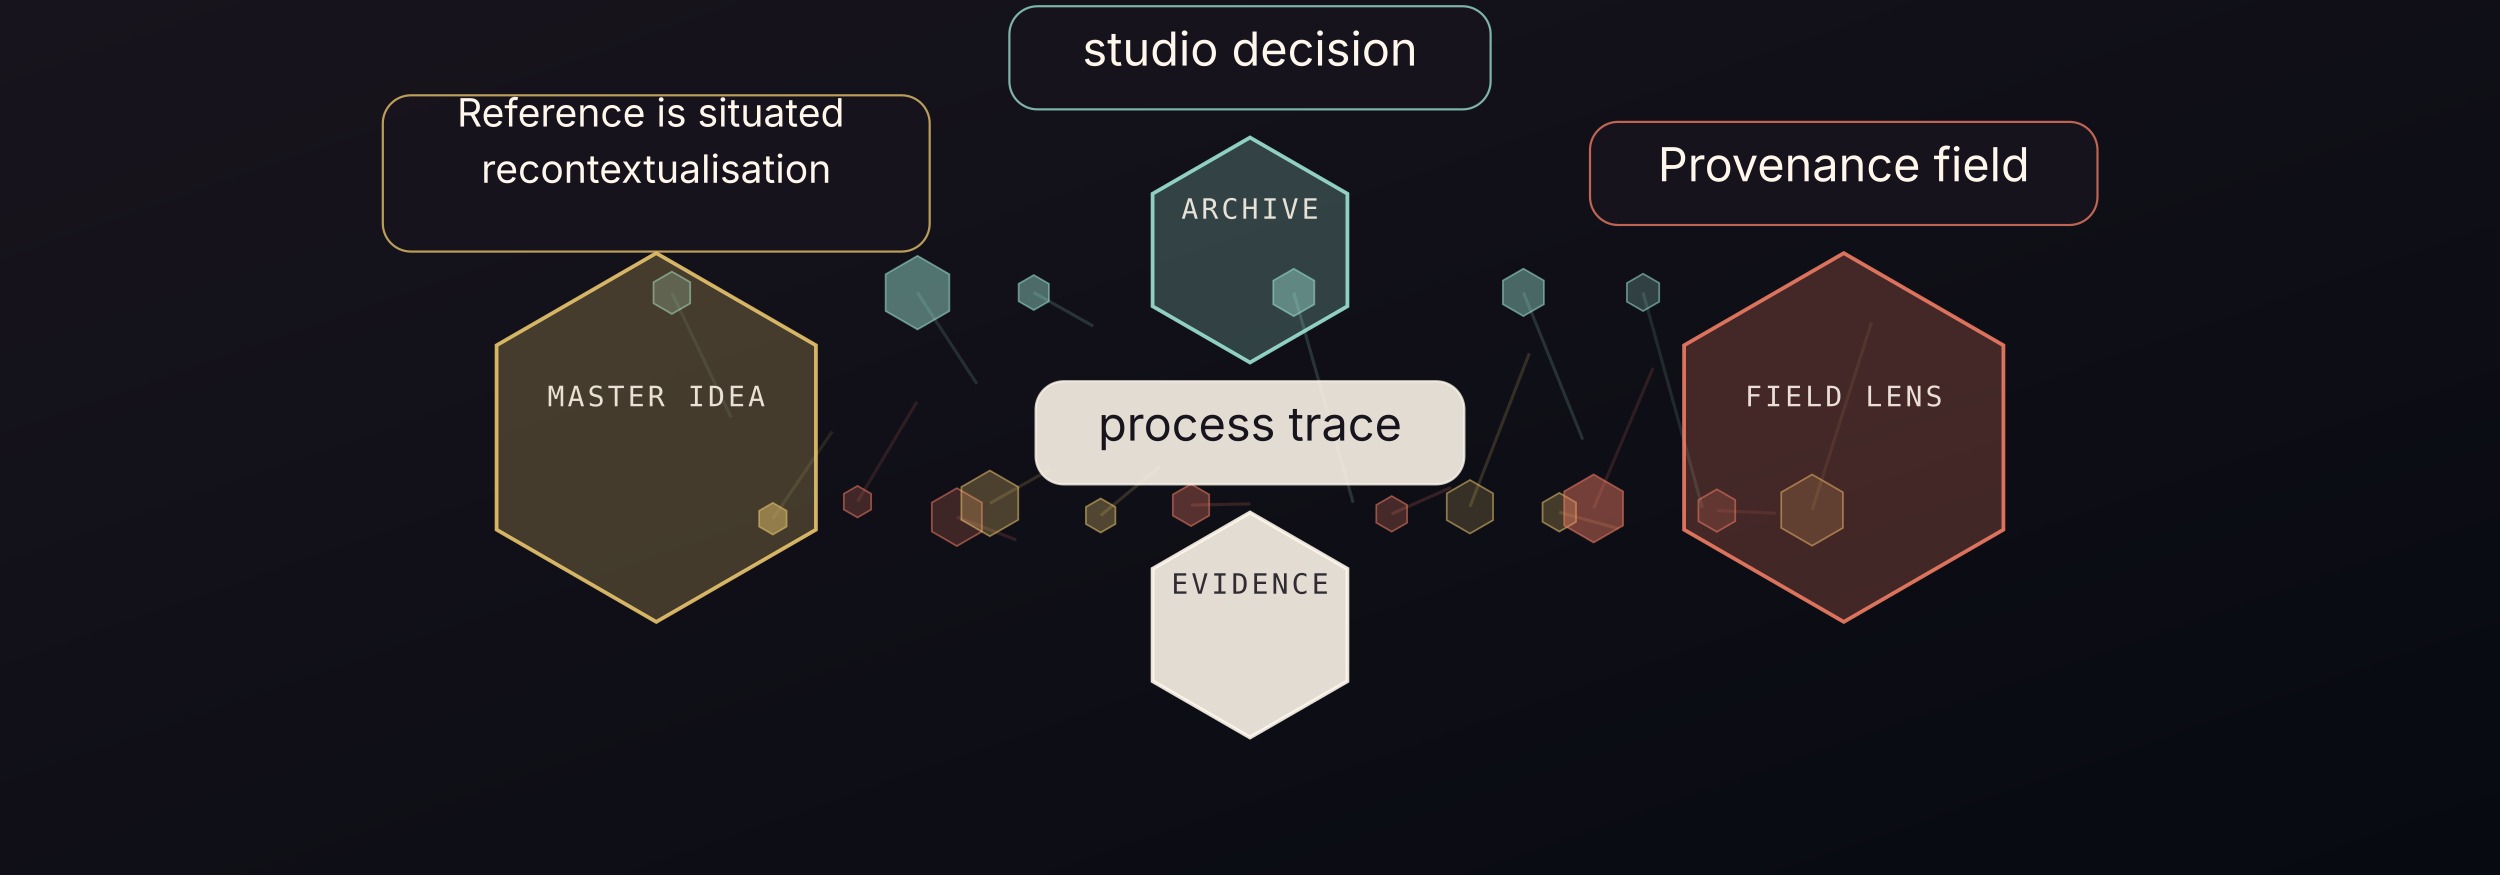
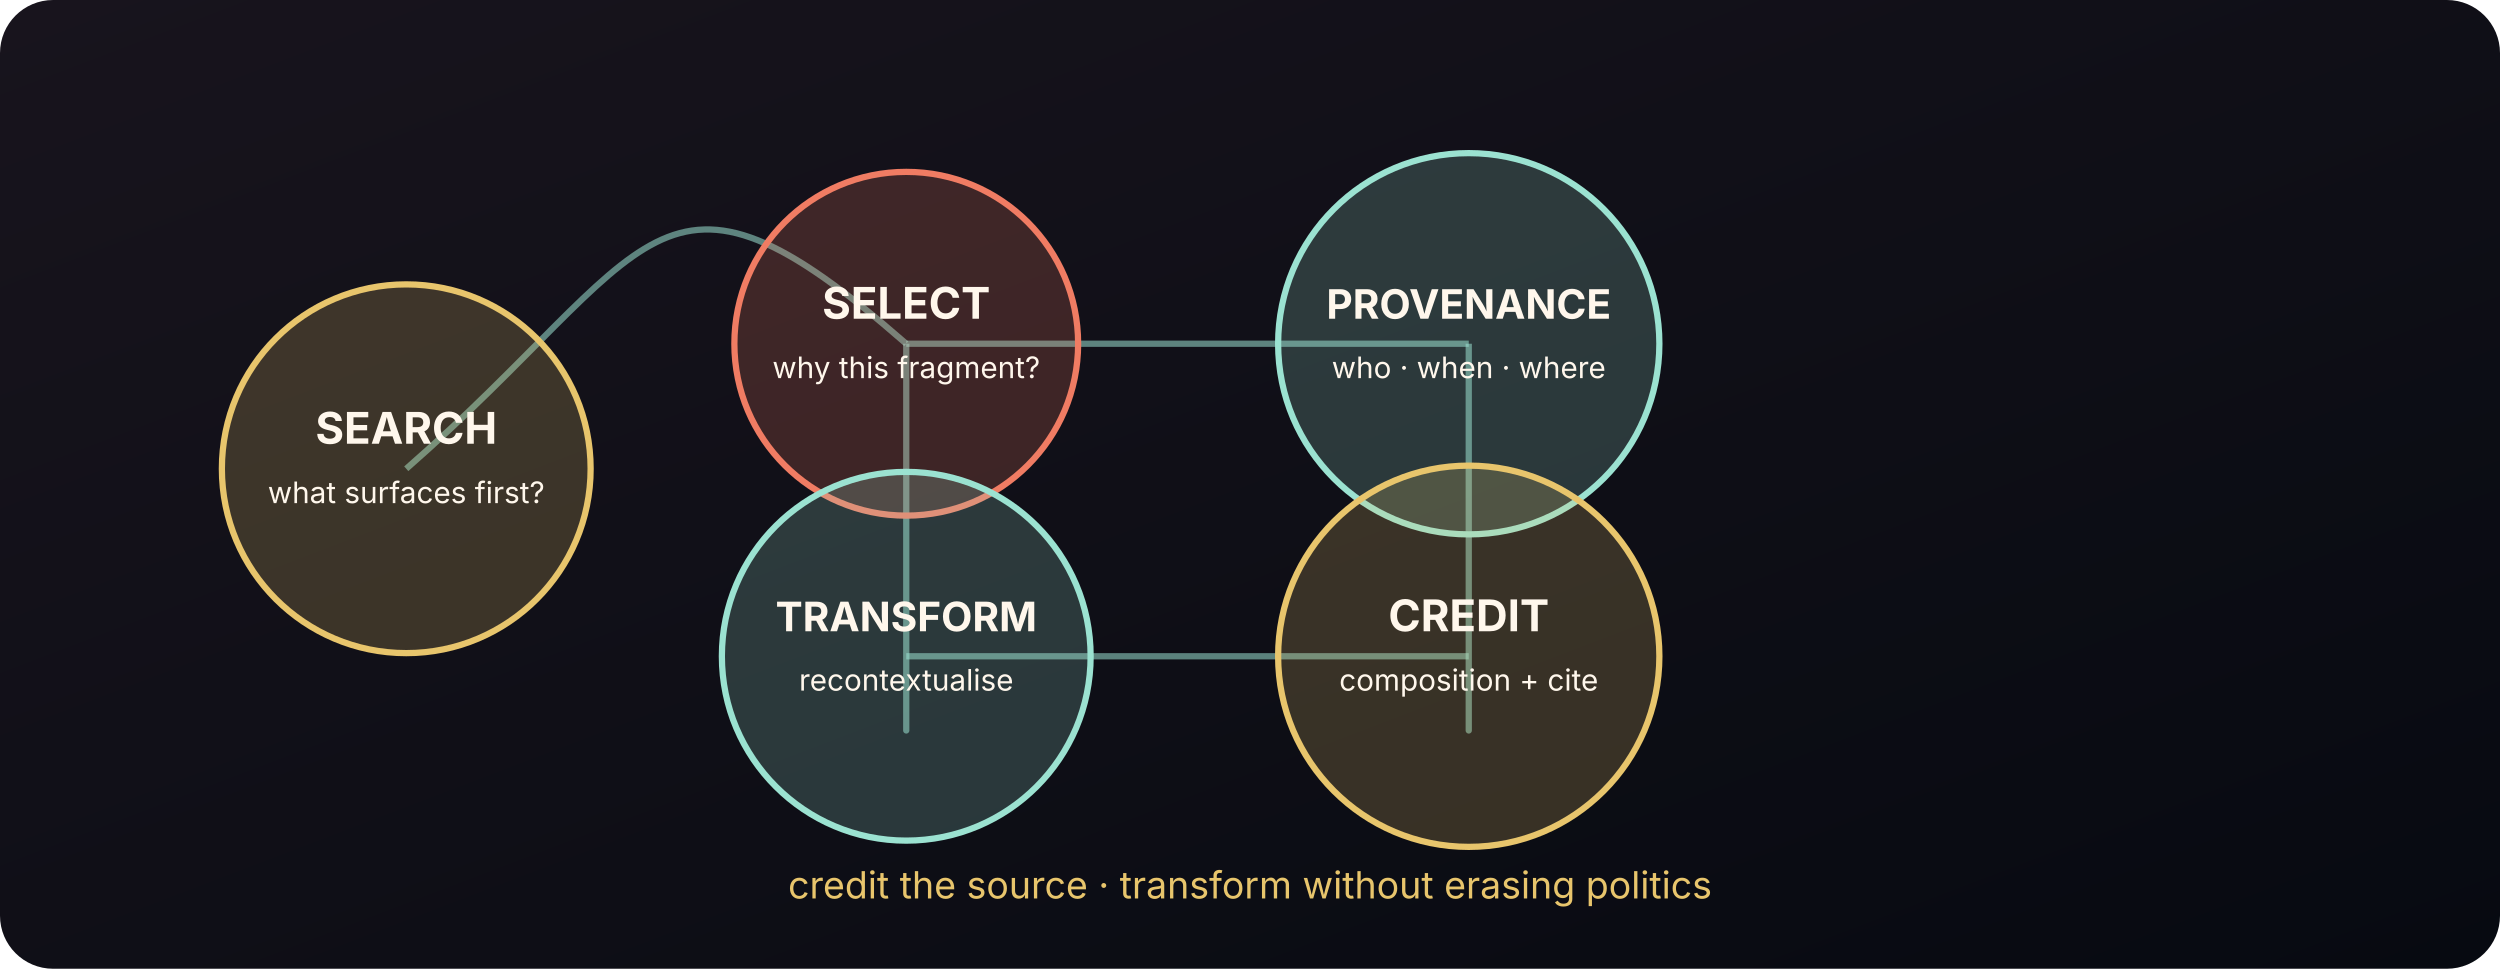
- <svg xmlns="http://www.w3.org/2000/svg" viewBox="0 0 1600 560" role="img" aria-labelledby="title-i-7-referencias-moda-semantic desc-i-7-referencias-moda-semantic">
+ <svg xmlns="http://www.w3.org/2000/svg" viewBox="0 0 1600 620" role="img" aria-labelledby="title-i-7-referencias-moda-semantic desc-i-7-referencias-moda-semantic">
  <defs>
    <linearGradient id="semantic-ground-i-7-referencias-moda" x1="0" y1="0" x2="1" y2="1">
      <stop offset="0" stop-color="#18141D" />
      <stop offset="1" stop-color="#070A11" />
    </linearGradient>
  </defs>
-   <rect width="1600" height="560" fill="url(#semantic-ground-i-7-referencias-moda)" />
-   <g aria-hidden="true">
-     <line x1="430.00" y1="187.38" x2="468.00" y2="267.27" stroke="#9BE2D1" stroke-opacity="0.100" stroke-width="2" />
-     <line x1="494.63" y1="331.95" x2="532.63" y2="276.11" stroke="#E8C56C" stroke-opacity="0.118" stroke-width="2" />
-     <line x1="548.79" y1="321.06" x2="586.79" y2="257.16" stroke="#F07C63" stroke-opacity="0.133" stroke-width="2" />
-     <line x1="587.19" y1="187.29" x2="625.19" y2="245.66" stroke="#9BE2D1" stroke-opacity="0.147" stroke-width="2" />
-     <line x1="612.39" y1="330.93" x2="650.39" y2="345.54" stroke="#F07C63" stroke-opacity="0.158" stroke-width="2" />
-     <line x1="633.49" y1="322.16" x2="671.49" y2="300.68" stroke="#E8C56C" stroke-opacity="0.166" stroke-width="2" />
-     <line x1="661.61" y1="187.23" x2="699.61" y2="208.70" stroke="#9BE2D1" stroke-opacity="0.173" stroke-width="2" />
-     <line x1="704.41" y1="329.91" x2="742.41" y2="298.50" stroke="#E8C56C" stroke-opacity="0.178" stroke-width="2" />
-     <line x1="762.25" y1="323.25" x2="800.25" y2="322.49" stroke="#F07C63" stroke-opacity="0.180" stroke-width="2" />
-     <line x1="828.02" y1="187.18" x2="866.02" y2="321.74" stroke="#9BE2D1" stroke-opacity="0.180" stroke-width="2" />
-     <line x1="890.69" y1="328.87" x2="928.69" y2="311.95" stroke="#F07C63" stroke-opacity="0.178" stroke-width="2" />
-     <line x1="940.75" y1="324.33" x2="978.75" y2="226.15" stroke="#E8C56C" stroke-opacity="0.173" stroke-width="2" />
-     <line x1="974.97" y1="187.14" x2="1012.97" y2="281.30" stroke="#9BE2D1" stroke-opacity="0.166" stroke-width="2" />
-     <line x1="997.95" y1="327.82" x2="1035.95" y2="338.37" stroke="#E8C56C" stroke-opacity="0.158" stroke-width="2" />
-     <line x1="1019.91" y1="325.40" x2="1057.91" y2="235.62" stroke="#F07C63" stroke-opacity="0.147" stroke-width="2" />
-     <line x1="1051.55" y1="187.12" x2="1089.55" y2="324.96" stroke="#9BE2D1" stroke-opacity="0.133" stroke-width="2" />
-     <line x1="1098.77" y1="326.77" x2="1136.77" y2="328.47" stroke="#F07C63" stroke-opacity="0.118" stroke-width="2" />
-     <line x1="1159.74" y1="326.46" x2="1197.74" y2="206.33" stroke="#E8C56C" stroke-opacity="0.100" stroke-width="2" />
+   <rect width="1600" height="620" rx="34" fill="url(#semantic-ground-i-7-referencias-moda)" />
+   <g fill="none">
+     <path d="M260 300 C420 160 420 80 580 220" fill="none" stroke="#9BE2D1" stroke-width="4" stroke-opacity=".55" />
+     <path d="M580 220 C760 220 760 220 940 220" fill="none" stroke="#9BE2D1" stroke-width="4" stroke-opacity=".55" />
+     <path d="M580 220 C580 360 580 560 580 420" fill="none" stroke="#9BE2D1" stroke-width="4" stroke-opacity=".55" />
+     <path d="M580 420 C760 420 760 420 940 420" fill="none" stroke="#9BE2D1" stroke-width="4" stroke-opacity=".55" />
+     <path d="M940 220 C940 360 940 560 940 420" fill="none" stroke="#9BE2D1" stroke-width="4" stroke-opacity=".55" />
  </g>
-   <g aria-hidden="true">
-     <polygon points="441.74,194.16 430.00,200.94 418.26,194.16 418.26,180.60 430.00,173.82 441.74,180.60" fill="#9BE2D1" fill-opacity="0.249" stroke="#9BE2D1" stroke-opacity="0.55" stroke-width="1.1" />
-     <polygon points="503.44,337.04 494.63,342.13 485.82,337.04 485.82,326.87 494.63,321.78 503.44,326.87" fill="#E8C56C" fill-opacity="0.477" stroke="#E8C56C" stroke-opacity="0.55" stroke-width="1.1" />
-     <polygon points="557.54,326.12 548.79,331.18 540.03,326.12 540.03,316.01 548.79,310.95 557.54,316.01" fill="#F07C63" fill-opacity="0.224" stroke="#F07C63" stroke-opacity="0.55" stroke-width="1.1" />
-     <polygon points="607.60,199.08 587.19,210.86 566.78,199.08 566.78,175.51 587.19,163.73 607.60,175.51" fill="#9BE2D1" fill-opacity="0.474" stroke="#9BE2D1" stroke-opacity="0.55" stroke-width="1.1" />
-     <polygon points="628.44,340.20 612.39,349.46 596.35,340.20 596.35,321.67 612.39,312.41 628.44,321.67" fill="#F07C63" fill-opacity="0.211" stroke="#F07C63" stroke-opacity="0.55" stroke-width="1.1" />
-     <polygon points="651.69,332.67 633.49,343.18 615.28,332.67 615.28,311.65 633.49,301.14 651.69,311.65" fill="#E8C56C" fill-opacity="0.277" stroke="#E8C56C" stroke-opacity="0.55" stroke-width="1.1" />
-     <polygon points="671.32,192.83 661.61,198.44 651.90,192.83 651.90,181.62 661.61,176.02 671.32,181.62" fill="#9BE2D1" fill-opacity="0.432" stroke="#9BE2D1" stroke-opacity="0.55" stroke-width="1.1" />
-     <polygon points="713.86,335.37 704.41,340.83 694.95,335.37 694.95,324.45 704.41,318.99 713.86,324.45" fill="#E8C56C" fill-opacity="0.307" stroke="#E8C56C" stroke-opacity="0.55" stroke-width="1.1" />
-     <polygon points="773.91,329.98 762.25,336.71 750.58,329.98 750.58,316.51 762.25,309.78 773.91,316.51" fill="#F07C63" fill-opacity="0.318" stroke="#F07C63" stroke-opacity="0.55" stroke-width="1.1" />
-     <polygon points="841.17,194.77 828.02,202.36 814.88,194.77 814.88,179.59 828.02,172.00 841.17,179.59" fill="#9BE2D1" fill-opacity="0.435" stroke="#9BE2D1" stroke-opacity="0.55" stroke-width="1.1" />
-     <polygon points="900.56,334.57 890.69,340.27 880.82,334.57 880.82,323.17 890.69,317.47 900.56,323.17" fill="#F07C63" fill-opacity="0.253" stroke="#F07C63" stroke-opacity="0.55" stroke-width="1.1" />
-     <polygon points="955.58,332.89 940.75,341.45 925.92,332.89 925.92,315.77 940.75,307.20 955.58,315.77" fill="#E8C56C" fill-opacity="0.189" stroke="#E8C56C" stroke-opacity="0.55" stroke-width="1.1" />
-     <polygon points="988.12,194.73 974.97,202.32 961.82,194.73 961.82,179.55 974.97,171.96 988.12,179.55" fill="#9BE2D1" fill-opacity="0.415" stroke="#9BE2D1" stroke-opacity="0.55" stroke-width="1.1" />
-     <polygon points="1008.68,334.01 997.95,340.20 987.23,334.01 987.23,321.63 997.95,315.44 1008.68,321.63" fill="#E8C56C" fill-opacity="0.250" stroke="#E8C56C" stroke-opacity="0.55" stroke-width="1.1" />
-     <polygon points="1038.79,336.30 1019.91,347.20 1001.03,336.30 1001.03,314.50 1019.91,303.60 1038.79,314.50" fill="#F07C63" fill-opacity="0.447" stroke="#F07C63" stroke-opacity="0.55" stroke-width="1.1" />
-     <polygon points="1061.90,193.10 1051.55,199.07 1041.20,193.10 1041.20,181.15 1051.55,175.17 1061.90,181.15" fill="#9BE2D1" fill-opacity="0.242" stroke="#9BE2D1" stroke-opacity="0.55" stroke-width="1.1" />
-     <polygon points="1110.56,333.57 1098.77,340.38 1086.98,333.57 1086.98,319.97 1098.77,313.16 1110.56,319.97" fill="#F07C63" fill-opacity="0.181" stroke="#F07C63" stroke-opacity="0.55" stroke-width="1.1" />
-     <polygon points="1179.49,337.86 1159.74,349.27 1139.99,337.86 1139.99,315.06 1159.74,303.66 1179.49,315.06" fill="#E8C56C" fill-opacity="0.181" stroke="#E8C56C" stroke-opacity="0.55" stroke-width="1.1" />
-   </g>
-   <g transform="translate(420 280)">
-     <polygon points="102.19,59.00 0.00,118.00 -102.19,59.00 -102.19,-59.00 -0.00,-118.00 102.19,-59.00" fill="#E8C56C" fill-opacity="0.24" stroke="#E8C56C" stroke-opacity="0.9" stroke-width="2.4" />
-     <text x="0" y="-20" text-anchor="middle" fill="#FFF7EC" font-family="ui-monospace, SFMono-Regular, Menlo, monospace" font-size="18" font-weight="500" letter-spacing="2" opacity="0.88">MASTER IDEA</text>
-     <g class="semantic-callout semantic-callout--above">
-       <rect x="-175.00" y="-219.00" width="350.00" height="100.00" rx="18" fill="#18141D" fill-opacity="0.88" stroke="#E8C56C" stroke-opacity="0.78" stroke-width="1.4" />
-       <text text-anchor="middle" fill="#FFF7EC" font-family="Inter, ui-sans-serif, system-ui, sans-serif" font-size="25" font-weight="400">
-         <tspan x="0" y="-199">Reference is situated</tspan>
-         <tspan x="0" y="-163">recontextualisation</tspan>
-       </text>
+   <g font-family="Inter,Arial,sans-serif">
+     <g transform="translate(260 300)">
+       <circle r="118" fill="#E8C56C" fill-opacity=".2" stroke="#E8C56C" stroke-width="4" />
+       <text y="-16" text-anchor="middle" fill="#FFF7EC" font-family="Inter,Arial,sans-serif" font-size="28" font-weight="700">SEARCH</text>
+       <text y="22" text-anchor="middle" fill="#FFF7EC" font-family="Inter,Arial,sans-serif" font-size="19">what surfaces first?</text>
    </g>
-   </g>
-   <g transform="translate(1180 280)">
-     <polygon points="102.19,59.00 0.00,118.00 -102.19,59.00 -102.19,-59.00 -0.00,-118.00 102.19,-59.00" fill="#F07C63" fill-opacity="0.24" stroke="#F07C63" stroke-opacity="0.9" stroke-width="2.4" />
-     <text x="0" y="-20" text-anchor="middle" fill="#FFF7EC" font-family="ui-monospace, SFMono-Regular, Menlo, monospace" font-size="18" font-weight="500" letter-spacing="2" opacity="0.88">FIELD LENS</text>
-     <g class="semantic-callout semantic-callout--above">
-       <rect x="-162.40" y="-202.00" width="324.80" height="66.00" rx="18" fill="#18141D" fill-opacity="0.88" stroke="#F07C63" stroke-opacity="0.78" stroke-width="1.4" />
-       <text text-anchor="middle" fill="#FFF7EC" font-family="Inter, ui-sans-serif, system-ui, sans-serif" font-size="30" font-weight="400">
-         <tspan x="0" y="-164">Provenance field</tspan>
-       </text>
+     <g transform="translate(580 220)">
+       <circle r="110" fill="#F07C63" fill-opacity=".2" stroke="#F07C63" stroke-width="4" />
+       <text y="-16" text-anchor="middle" fill="#FFF7EC" font-family="Inter,Arial,sans-serif" font-size="28" font-weight="700">SELECT</text>
+       <text y="22" text-anchor="middle" fill="#FFF7EC" font-family="Inter,Arial,sans-serif" font-size="19">why this fragment?</text>
    </g>
-   </g>
-   <g transform="translate(800 160)">
-     <polygon points="62.35,36.00 0.00,72.00 -62.35,36.00 -62.35,-36.00 -0.00,-72.00 62.35,-36.00" fill="#9BE2D1" fill-opacity="0.24" stroke="#9BE2D1" stroke-opacity="0.9" stroke-width="2.4" />
-     <text x="0" y="-20" text-anchor="middle" fill="#FFF7EC" font-family="ui-monospace, SFMono-Regular, Menlo, monospace" font-size="18" font-weight="500" letter-spacing="2" opacity="0.88">ARCHIVE</text>
-     <g class="semantic-callout semantic-callout--above">
-       <rect x="-154.00" y="-156.00" width="308.00" height="66.00" rx="18" fill="#18141D" fill-opacity="0.88" stroke="#9BE2D1" stroke-opacity="0.78" stroke-width="1.4" />
-       <text text-anchor="middle" fill="#FFF7EC" font-family="Inter, ui-sans-serif, system-ui, sans-serif" font-size="30" font-weight="400">
-         <tspan x="0" y="-118">studio decision</tspan>
-       </text>
+     <g transform="translate(940 220)">
+       <circle r="122" fill="#9BE2D1" fill-opacity=".2" stroke="#9BE2D1" stroke-width="4" />
+       <text y="-16" text-anchor="middle" fill="#FFF7EC" font-family="Inter,Arial,sans-serif" font-size="26" font-weight="700">PROVENANCE</text>
+       <text y="22" text-anchor="middle" fill="#FFF7EC" font-family="Inter,Arial,sans-serif" font-size="19">who · when · where</text>
    </g>
-   </g>
-   <g transform="translate(800 400)">
-     <polygon points="62.35,36.00 0.00,72.00 -62.35,36.00 -62.35,-36.00 -0.00,-72.00 62.35,-36.00" fill="#FFF7EC" fill-opacity="0.88" stroke="#FFF7EC" stroke-opacity="0.9" stroke-width="2.4" />
-     <text x="0" y="-20" text-anchor="middle" fill="#18141D" font-family="ui-monospace, SFMono-Regular, Menlo, monospace" font-size="18" font-weight="500" letter-spacing="2" opacity="0.88">EVIDENCE</text>
-     <g class="semantic-callout semantic-callout--above">
-       <rect x="-137.20" y="-156.00" width="274.40" height="66.00" rx="18" fill="#FFF7EC" fill-opacity="0.88" stroke="#FFF7EC" stroke-opacity="0.78" stroke-width="1.4" />
-       <text text-anchor="middle" fill="#18141D" font-family="Inter, ui-sans-serif, system-ui, sans-serif" font-size="30" font-weight="400">
-         <tspan x="0" y="-118">process trace</tspan>
-       </text>
+     <g transform="translate(580 420)">
+       <circle r="118" fill="#9BE2D1" fill-opacity=".2" stroke="#9BE2D1" stroke-width="4" />
+       <text y="-16" text-anchor="middle" fill="#FFF7EC" font-family="Inter,Arial,sans-serif" font-size="26" font-weight="700">TRANSFORM</text>
+       <text y="22" text-anchor="middle" fill="#FFF7EC" font-family="Inter,Arial,sans-serif" font-size="19">recontextualise</text>
    </g>
+     <g transform="translate(940 420)">
+       <circle r="122" fill="#E8C56C" fill-opacity=".2" stroke="#E8C56C" stroke-width="4" />
+       <text y="-16" text-anchor="middle" fill="#FFF7EC" font-family="Inter,Arial,sans-serif" font-size="28" font-weight="700">CREDIT</text>
+       <text y="22" text-anchor="middle" fill="#FFF7EC" font-family="Inter,Arial,sans-serif" font-size="19">composition + cite</text>
+     </g>
+     <text x="800" y="575" text-anchor="middle" fill="#E8C56C" font-size="24">credit the source · transform without erasing politics</text>
  </g>
</svg>
